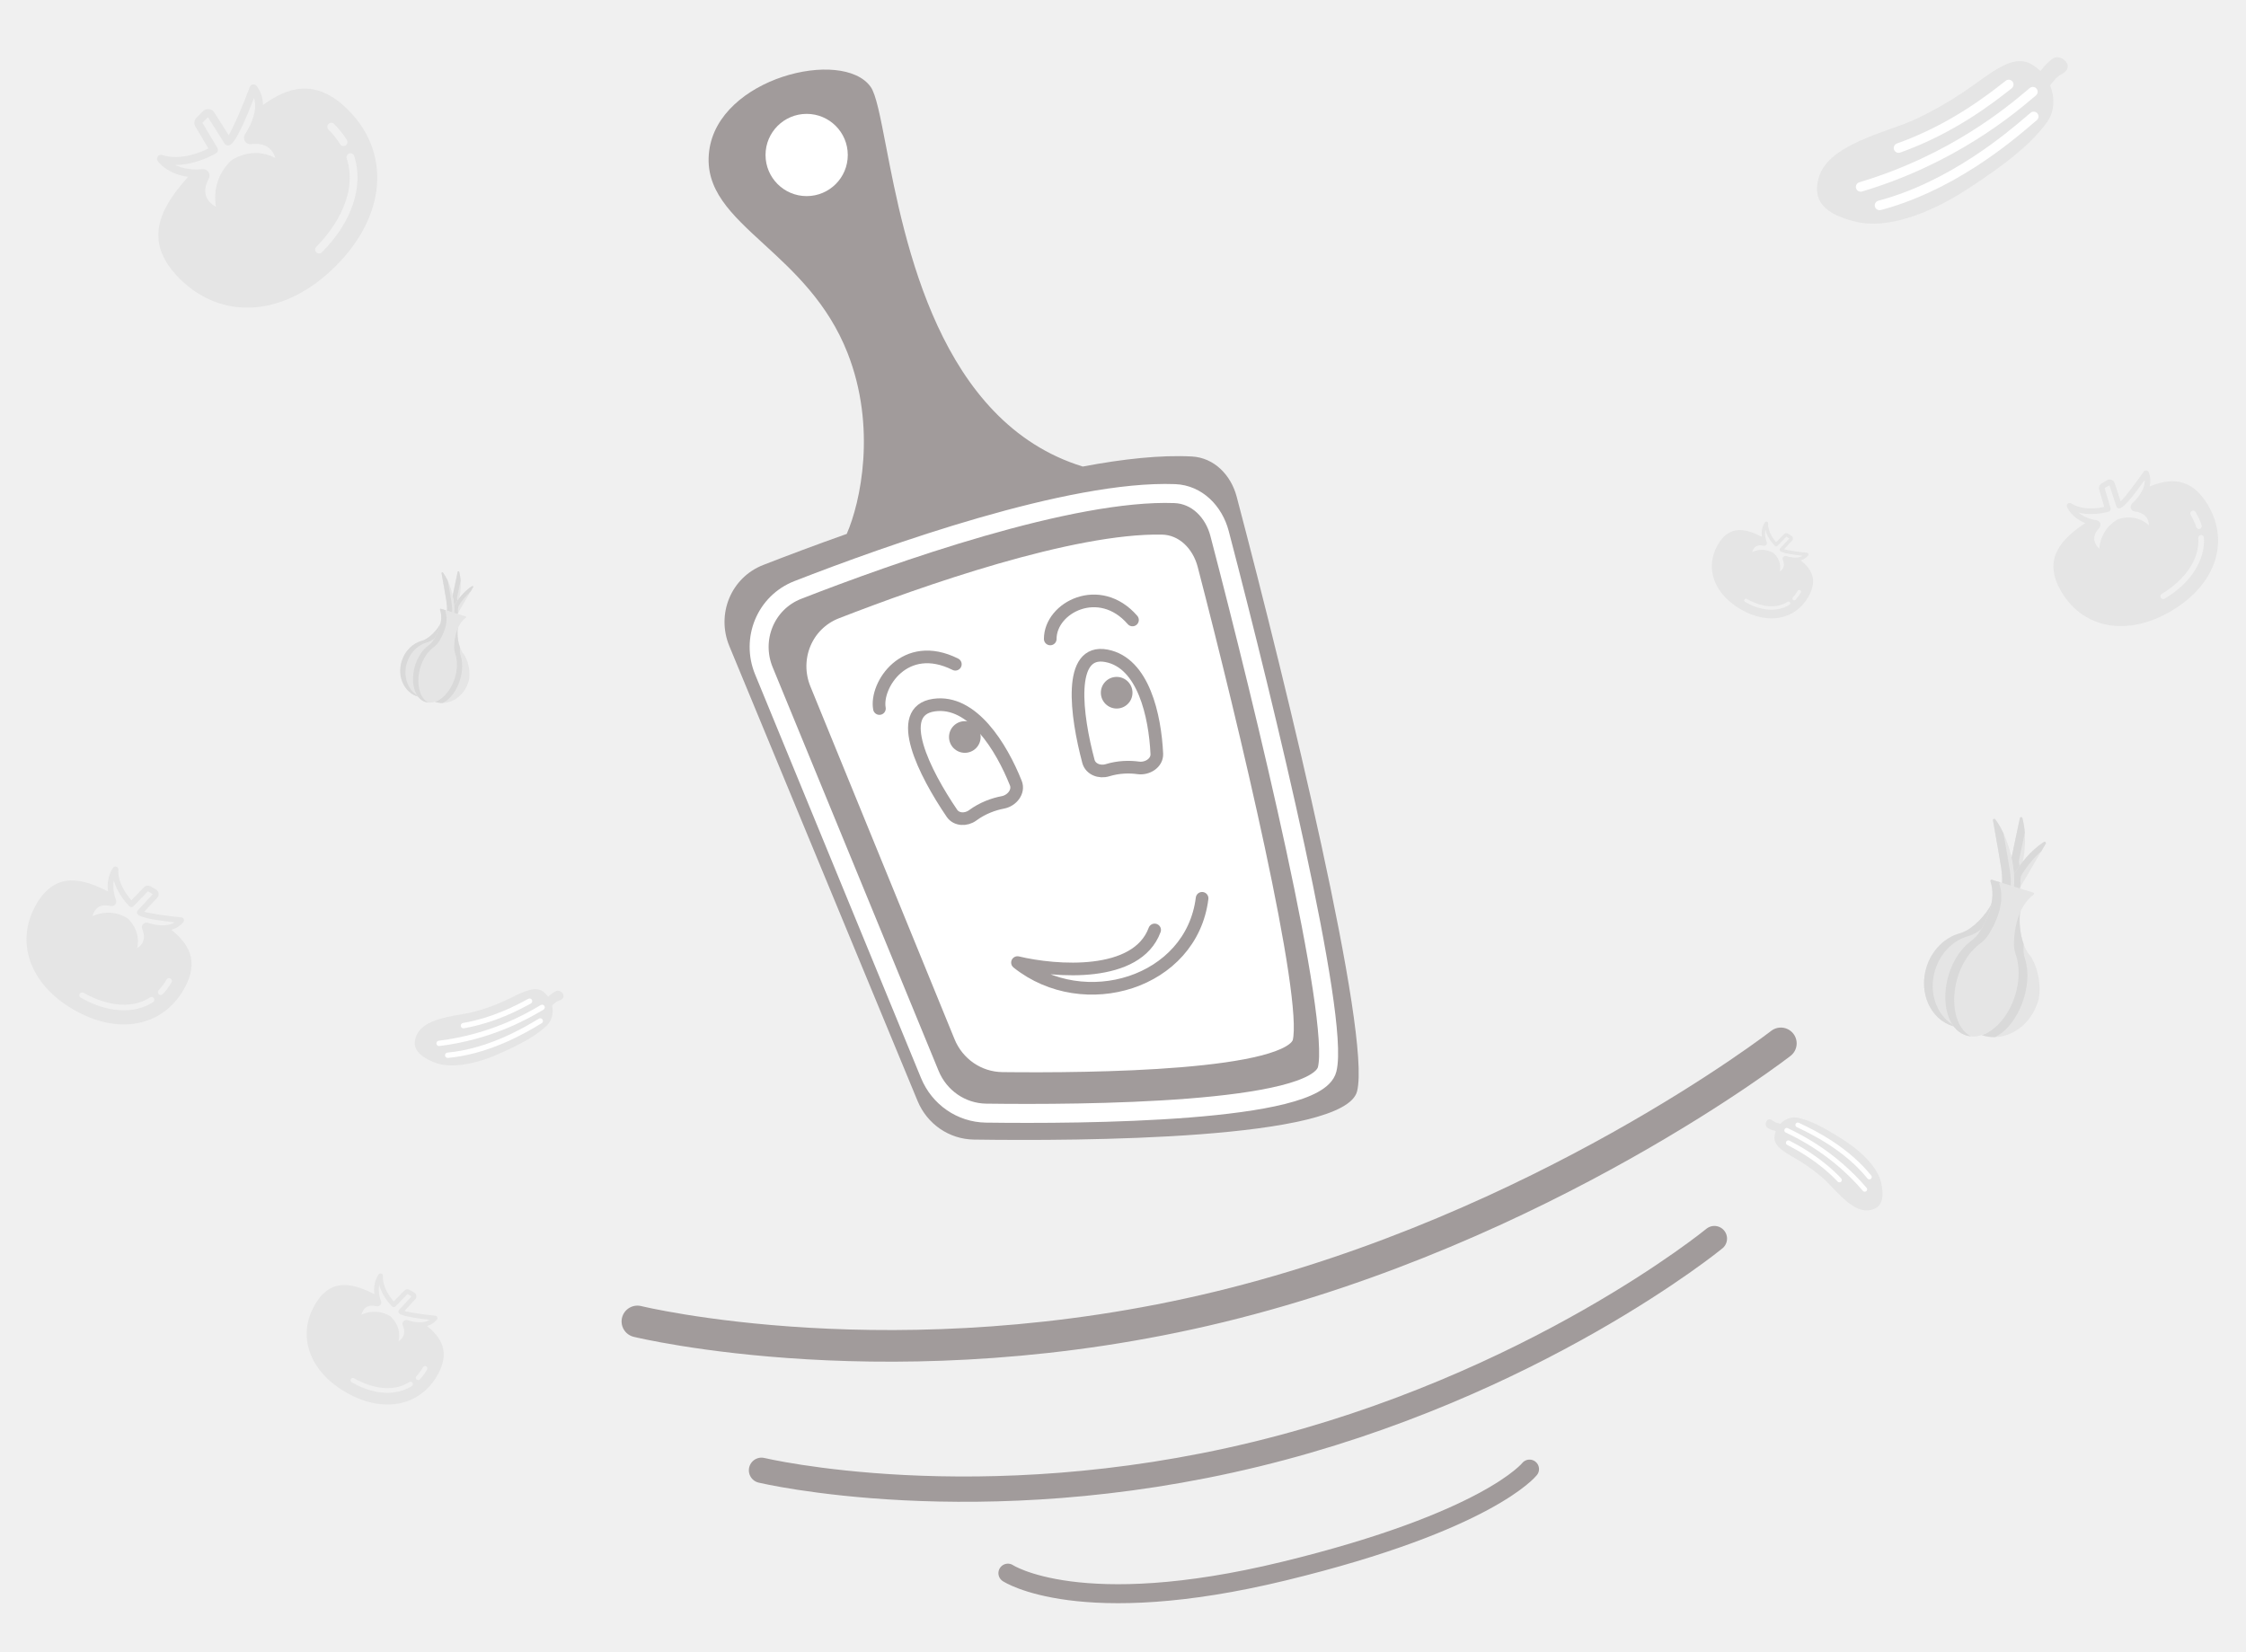
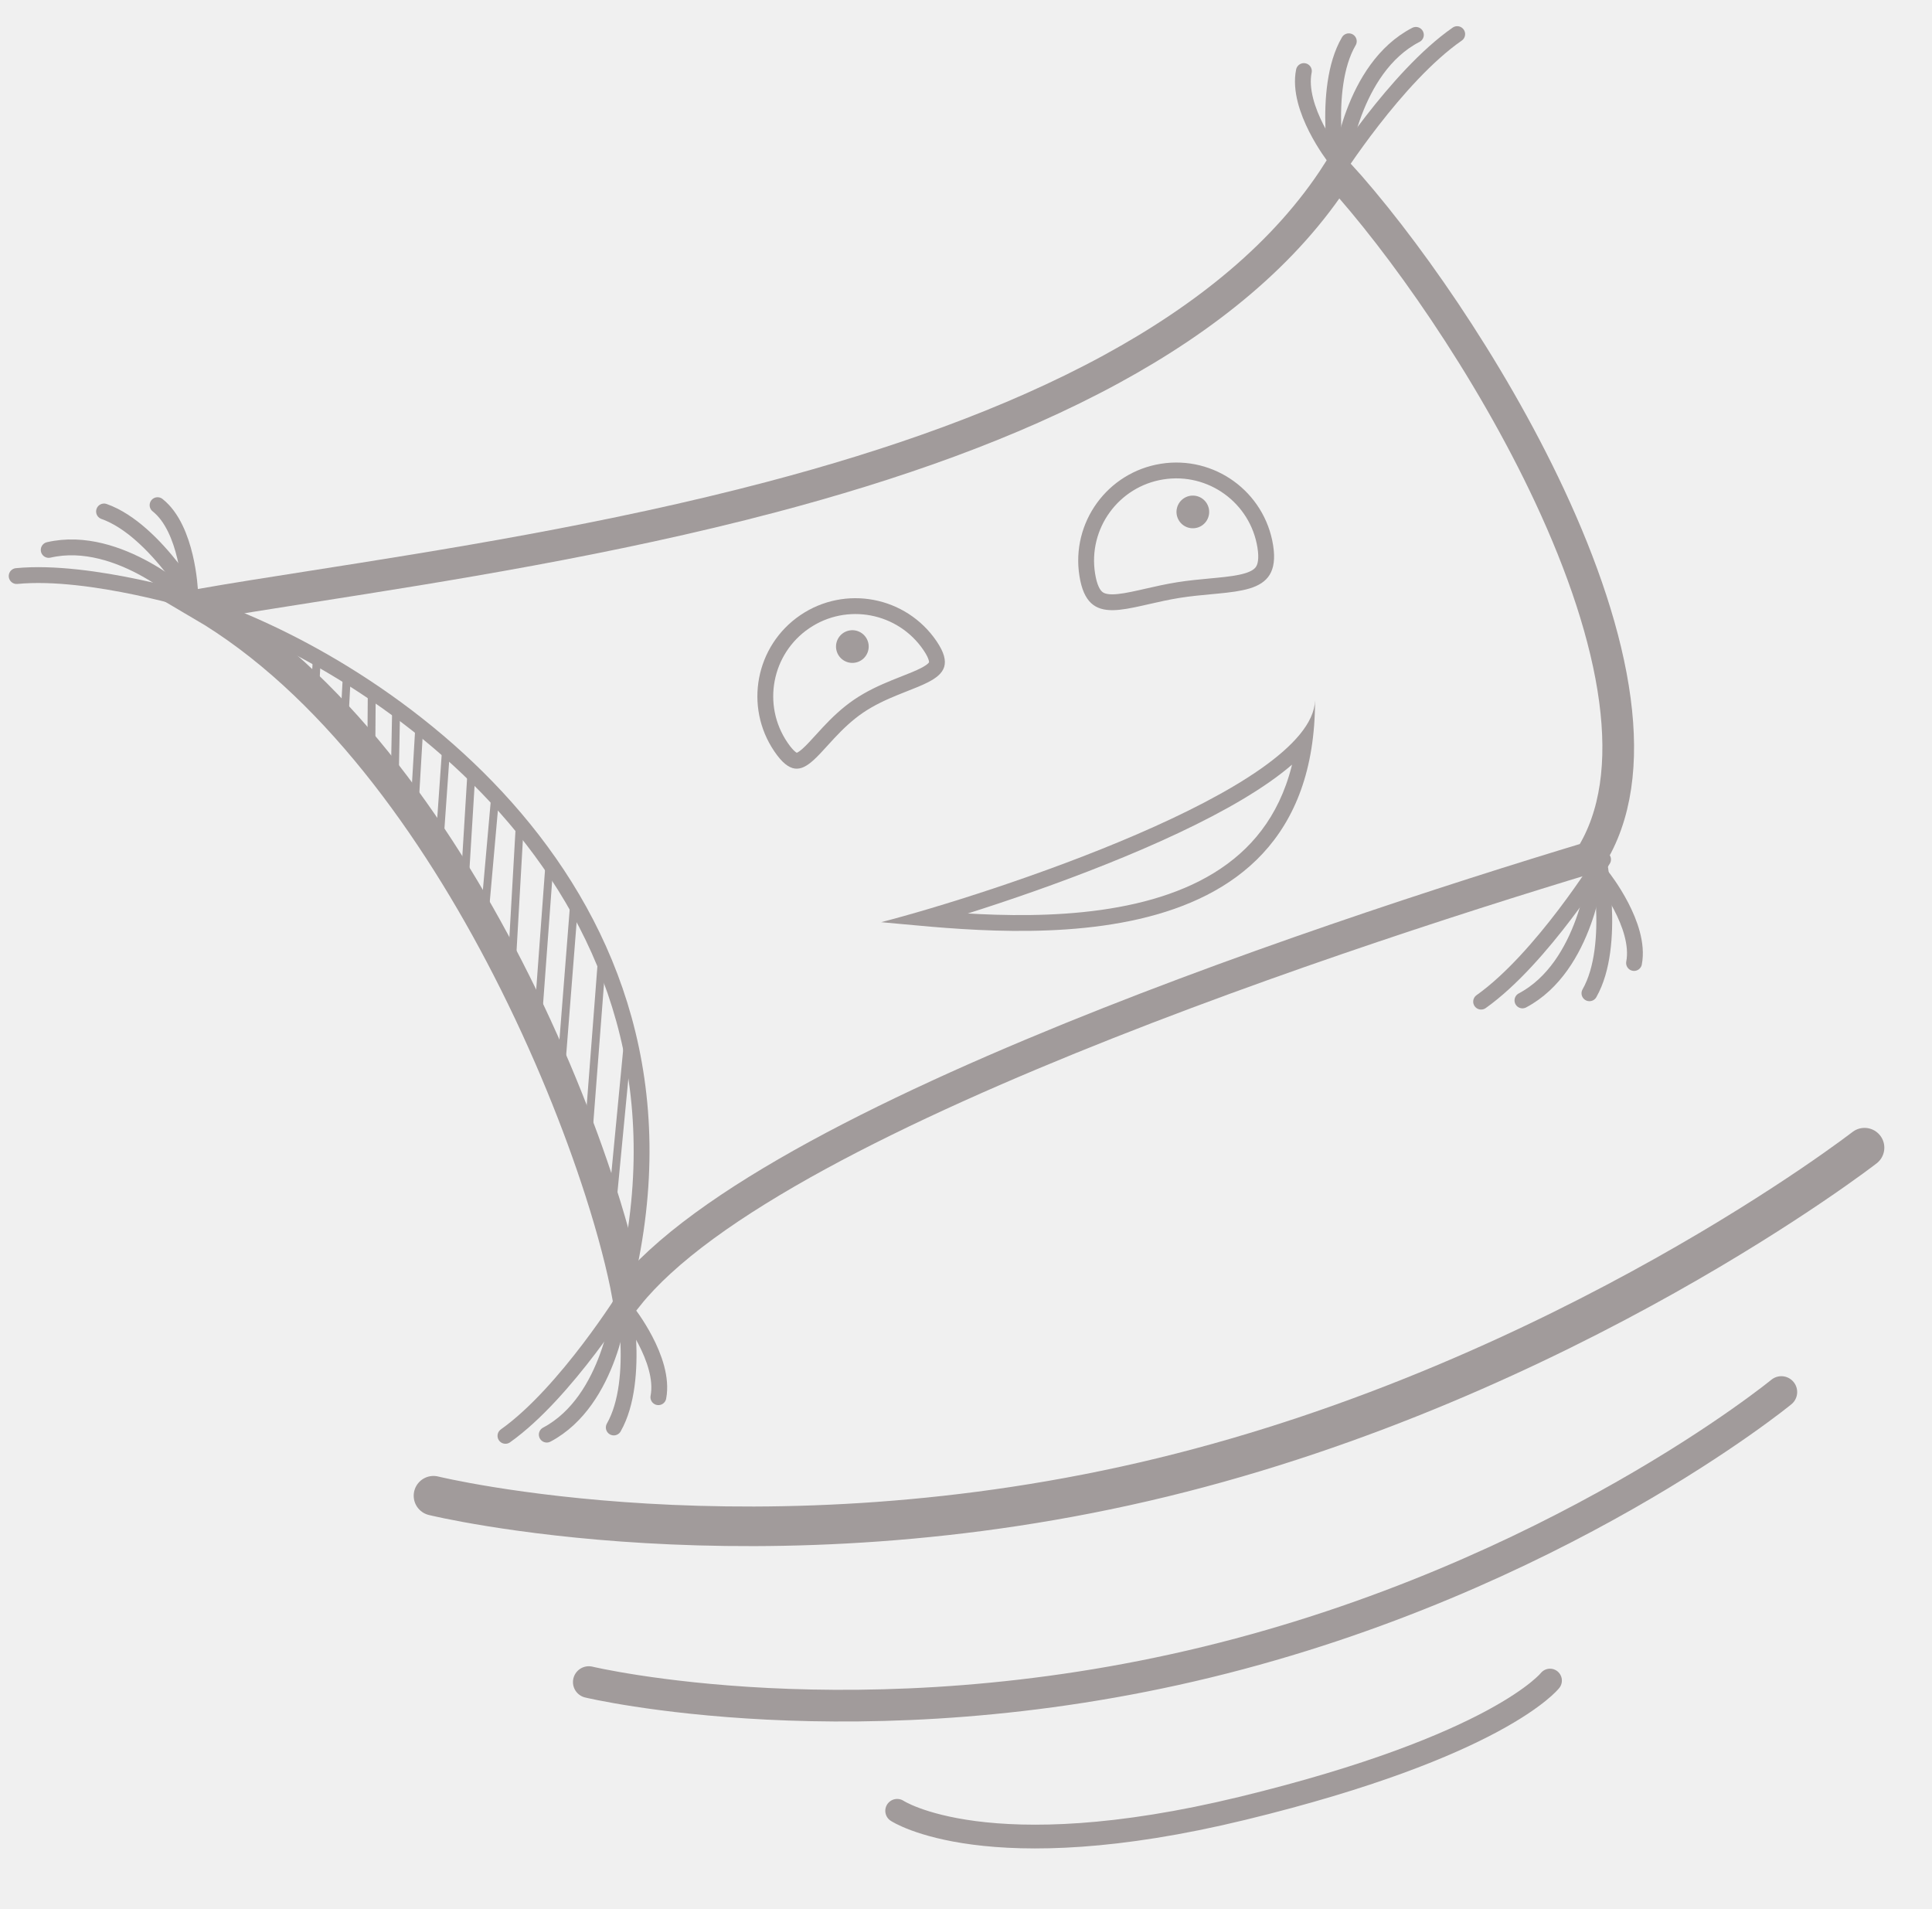
- <svg xmlns="http://www.w3.org/2000/svg" width="355" height="261" viewBox="0 0 355 261" fill="none">
-   <path d="M100.747 208.885C100.747 208.885 141.828 218.962 192.806 206.565C243.783 194.168 281.479 164.932 281.479 164.932" stroke="#A19B9B" stroke-width="5" stroke-linecap="round" stroke-linejoin="round" />
-   <path d="M120.363 232.416C120.363 232.416 154.504 240.579 198.477 229.885C242.45 219.192 270.973 195.789 270.973 195.789" stroke="#A19B9B" stroke-width="4" stroke-linecap="round" stroke-linejoin="round" />
-   <path d="M159.308 248.673C159.308 248.673 170.668 256.202 202.967 248.347C235.266 240.493 241.756 232.225 241.756 232.225" stroke="#A19B9B" stroke-width="3" stroke-linecap="round" stroke-linejoin="round" />
-   <path fill-rule="evenodd" clip-rule="evenodd" d="M133.833 84.397C136.008 79.437 138.592 67.568 133.962 55.795C130.84 47.855 125.406 42.872 120.725 38.579C115.569 33.85 111.325 29.959 112.09 23.874C113.548 12.267 133.183 7.555 137.607 13.718C138.457 14.902 139.122 18.346 140.029 23.041C142.974 38.299 148.47 66.765 171.14 73.748C177.525 72.542 183.47 71.897 188.38 72.159C191.915 72.347 194.565 75.091 195.468 78.515C203.562 109.202 216.758 163.47 214.5 172.5C212.568 180.228 170.33 180.374 153.93 180.137C150.002 180.081 146.535 177.668 145.033 174.038L115.28 102.134C113.185 97.072 115.538 91.294 120.642 89.305C124.278 87.887 128.799 86.179 133.833 84.397Z" fill="#A19B9B" />
-   <path d="M149.487 164.842L126.705 109.082C124.647 104.044 126.985 98.309 132.057 96.336C145.119 91.255 169.256 82.738 183.663 83.006C187.202 83.072 189.873 85.819 190.762 89.246C197.287 114.393 207.585 157.484 205.794 164.736C204.29 170.829 172.397 171.133 158.413 170.971C154.471 170.925 150.978 168.492 149.487 164.842Z" fill="white" stroke="#A19B9B" stroke-width="3" />
-   <path d="M146.966 169.843L120.741 106.047C118.665 100.998 121.022 95.237 126.109 93.255C140.676 87.577 169.243 77.415 185.675 78.026C189.213 78.158 191.867 80.909 192.763 84.334C200.065 112.244 211.79 160.888 209.77 169.024C208.055 175.93 171.071 176.158 155.866 175.957C151.93 175.905 148.462 173.483 146.966 169.843Z" stroke="white" stroke-width="3" />
-   <circle cx="152.5" cy="116.5" r="2.5" fill="#A19B9B" />
-   <circle cx="176.5" cy="109.5" r="2.5" fill="#A19B9B" />
-   <path d="M139 112C138.334 108.333 143 101 151 105" stroke="#A19B9B" stroke-width="2" stroke-linecap="round" stroke-linejoin="round" />
-   <path d="M166 101C166 96 173.8 92 179 98" stroke="#A19B9B" stroke-width="2" stroke-linecap="round" stroke-linejoin="round" />
-   <circle cx="127.5" cy="24.5" r="6.5" fill="white" />
-   <path d="M147.621 111.458C141.158 112.388 146.156 122.237 150.456 128.553C151.179 129.614 152.705 129.648 153.739 128.887C155.32 127.724 157.041 127.113 158.533 126.83C159.949 126.56 161.095 125.128 160.56 123.789C158.294 118.112 153.715 110.581 147.621 111.458Z" stroke="#A19B9B" stroke-width="2" />
-   <path d="M174.893 103.668C168.685 102.48 170.108 113.128 172.036 120.352C172.368 121.599 173.811 122.133 175.045 121.753C176.801 121.213 178.509 121.187 179.929 121.381C181.358 121.577 182.913 120.596 182.845 119.156C182.561 113.173 180.747 104.788 174.893 103.668Z" stroke="#A19B9B" stroke-width="2" />
-   <path d="M190.001 142C188.341 155.375 171.336 160.542 160.822 152.159C166.881 153.606 179.7 154.6 182.5 147" stroke="#A19B9B" stroke-width="2" stroke-linecap="round" stroke-linejoin="round" />
-   <path d="M27.09 146.977C27.793 146.779 28.462 146.401 28.99 145.731C29.09 145.604 29.112 145.431 29.046 145.282C28.98 145.132 28.837 145.029 28.674 145.014C26.396 144.791 23.784 144.417 22.8 144.122L24.861 141.889C25.033 141.704 25.108 141.454 25.067 141.203C25.027 140.952 24.876 140.734 24.654 140.606L23.79 140.107C23.455 139.914 23.035 139.969 22.769 140.242L22.769 140.242L20.762 142.302C20.096 141.547 18.584 139.588 18.699 137.45C18.709 137.257 18.594 137.082 18.413 137.008C18.233 136.937 18.028 136.988 17.906 137.136C17.849 137.205 16.757 138.573 17.076 140.914C13.129 138.915 8.813 137.619 5.74 142.941C2.307 148.888 4.684 155.588 11.656 159.613C18.628 163.638 25.618 162.347 29.052 156.4C31.66 151.884 29.705 149.082 27.09 146.977ZM20.452 143.263C20.537 143.346 20.653 143.391 20.771 143.39C20.889 143.389 21.002 143.341 21.084 143.257L23.386 140.894L24.153 141.337L21.763 143.925C21.66 144.036 21.622 144.192 21.663 144.339C21.74 144.617 21.896 145.182 27.604 145.795C27.156 146.08 26.644 146.213 26.122 146.26L25.981 146.268C25.337 146.306 24.693 146.21 24.173 146.092C24.172 146.091 24.171 146.091 24.171 146.091C24.011 146.054 23.869 146.016 23.737 145.979C23.619 145.945 23.502 145.91 23.397 145.876C23.119 145.784 22.823 145.858 22.624 146.068C22.428 146.275 22.373 146.569 22.481 146.835C22.815 147.663 22.838 148.378 22.549 148.958C22.343 149.372 22.004 149.671 21.681 149.877C22.345 146.918 20.123 145.138 20.098 145.118C20.082 145.105 20.064 145.094 20.046 145.083C17.779 143.774 15.727 144.317 14.611 144.824C14.786 144.19 15.076 143.729 15.476 143.449C16.104 143.01 16.907 143.079 17.47 143.216C17.738 143.28 18.017 143.195 18.198 142.992C18.378 142.79 18.43 142.505 18.333 142.248C18.286 142.124 18.247 142.004 18.209 141.885C18.184 141.806 18.16 141.726 18.135 141.638C17.852 140.625 17.869 139.788 17.995 139.152C18.593 141.455 20.36 143.174 20.452 143.263ZM24.206 158.415C21.178 160.358 16.899 160.091 12.759 157.701C12.545 157.577 12.47 157.306 12.592 157.095C12.714 156.883 12.986 156.813 13.201 156.936C14.64 157.767 19.651 160.276 23.713 157.668C23.919 157.536 24.196 157.596 24.333 157.802C24.469 158.008 24.412 158.282 24.206 158.415ZM25.729 157.149C25.585 157.301 25.357 157.327 25.181 157.226C25.151 157.209 25.123 157.188 25.097 157.164C24.916 156.995 24.906 156.715 25.074 156.537C25.538 156.048 25.961 155.473 26.332 154.831C26.454 154.62 26.727 154.549 26.941 154.673C27.155 154.797 27.231 155.068 27.109 155.28C26.704 155.981 26.239 156.61 25.729 157.149Z" fill="#E5E5E5" />
-   <path d="M339.77 76.894C339.941 76.183 339.937 75.415 339.609 74.627C339.547 74.478 339.407 74.375 339.244 74.36C339.081 74.344 338.922 74.418 338.829 74.553C337.524 76.434 335.923 78.532 335.186 79.247L334.242 76.359C334.164 76.118 333.982 75.931 333.743 75.844C333.504 75.757 333.241 75.782 333.021 75.914L332.164 76.425C331.832 76.623 331.676 77.017 331.784 77.382L331.784 77.382L332.604 80.139C331.62 80.353 329.172 80.717 327.361 79.574C327.198 79.471 326.989 79.486 326.836 79.608C326.686 79.731 326.631 79.935 326.7 80.113C326.733 80.196 327.395 81.817 329.595 82.68C325.924 85.151 322.688 88.287 325.837 93.566C329.354 99.463 336.363 100.654 343.276 96.53C350.19 92.406 352.472 85.674 348.954 79.776C346.283 75.297 342.884 75.637 339.77 76.894ZM333.291 80.878C333.405 80.844 333.501 80.765 333.558 80.662C333.614 80.558 333.628 80.436 333.594 80.324L332.654 77.161L333.414 76.708L334.508 80.056C334.555 80.2 334.673 80.309 334.821 80.345C335.101 80.413 335.671 80.553 338.989 75.868C339.019 76.399 338.886 76.911 338.673 77.389L338.611 77.516C338.329 78.097 337.932 78.613 337.575 79.009C337.574 79.009 337.574 79.01 337.573 79.01C337.464 79.132 337.361 79.237 337.264 79.334C337.177 79.421 337.09 79.506 337.008 79.581C336.793 79.779 336.713 80.074 336.799 80.349C336.885 80.621 337.114 80.813 337.399 80.849C338.285 80.96 338.92 81.288 339.286 81.825C339.547 82.206 339.642 82.648 339.665 83.03C337.405 81.008 334.768 82.08 334.738 82.091C334.719 82.099 334.7 82.109 334.682 82.12C332.434 83.461 331.908 85.517 331.806 86.738C331.338 86.276 331.076 85.799 331.027 85.313C330.95 84.551 331.402 83.884 331.796 83.458C331.983 83.255 332.044 82.971 331.956 82.714C331.867 82.458 331.643 82.274 331.371 82.233C331.24 82.214 331.117 82.189 330.994 82.164C330.913 82.147 330.831 82.13 330.742 82.108C329.72 81.862 328.998 81.438 328.504 81.018C330.806 81.619 333.169 80.915 333.291 80.878ZM348.35 84.989C348.57 88.579 346.251 92.185 342.146 94.634C341.933 94.761 341.659 94.695 341.534 94.485C341.409 94.275 341.481 94.003 341.693 93.876C343.12 93.025 347.754 89.873 347.458 85.055C347.443 84.811 347.631 84.598 347.877 84.579C348.123 84.561 348.335 84.744 348.35 84.989ZM347.987 83.042C348.05 83.242 347.962 83.454 347.787 83.558C347.758 83.575 347.726 83.59 347.693 83.601C347.457 83.676 347.207 83.549 347.134 83.316C346.933 82.672 346.638 82.022 346.258 81.385C346.133 81.176 346.204 80.903 346.417 80.777C346.63 80.65 346.904 80.716 347.029 80.926C347.443 81.621 347.766 82.333 347.987 83.042Z" fill="#E5E5E5" />
-   <path d="M284.618 88.574C285.05 88.453 285.46 88.221 285.784 87.81C285.846 87.732 285.859 87.626 285.818 87.534C285.778 87.442 285.691 87.379 285.591 87.37C284.193 87.234 282.591 87.004 281.987 86.823L283.252 85.453C283.357 85.339 283.403 85.186 283.378 85.032C283.353 84.878 283.261 84.745 283.124 84.666L282.594 84.36C282.389 84.241 282.131 84.275 281.968 84.443L281.968 84.443L280.737 85.707C280.328 85.243 279.401 84.042 279.471 82.73C279.477 82.612 279.407 82.504 279.296 82.459C279.185 82.415 279.059 82.447 278.985 82.537C278.95 82.579 278.28 83.419 278.476 84.855C276.054 83.628 273.406 82.834 271.521 86.099C269.415 89.747 270.874 93.857 275.151 96.326C279.427 98.795 283.716 98.003 285.822 94.355C287.422 91.585 286.223 89.866 284.618 88.574ZM280.547 86.296C280.599 86.347 280.67 86.374 280.742 86.374C280.815 86.373 280.884 86.344 280.934 86.293L282.347 84.843L282.817 85.114L281.351 86.702C281.288 86.77 281.265 86.866 281.29 86.956C281.337 87.126 281.432 87.473 284.934 87.849C284.659 88.024 284.345 88.106 284.025 88.135L283.938 88.139C283.543 88.162 283.148 88.104 282.829 88.031C282.829 88.031 282.828 88.031 282.828 88.031C282.73 88.008 282.643 87.985 282.562 87.962C282.489 87.941 282.418 87.92 282.353 87.899C282.183 87.843 282.001 87.888 281.879 88.016C281.759 88.144 281.725 88.324 281.791 88.487C281.996 88.995 282.011 89.433 281.833 89.79C281.706 90.044 281.498 90.227 281.301 90.353C281.708 88.538 280.345 87.446 280.33 87.434C280.32 87.426 280.309 87.419 280.297 87.412C278.907 86.609 277.648 86.943 276.964 87.253C277.071 86.864 277.248 86.582 277.494 86.41C277.879 86.141 278.372 86.183 278.717 86.267C278.882 86.306 279.053 86.254 279.164 86.13C279.275 86.006 279.306 85.831 279.246 85.673C279.218 85.597 279.194 85.523 279.171 85.45C279.155 85.402 279.14 85.353 279.125 85.299C278.952 84.678 278.962 84.164 279.04 83.774C279.406 85.187 280.49 86.242 280.547 86.296ZM282.85 95.591C280.992 96.783 278.367 96.62 275.828 95.153C275.696 95.077 275.65 94.911 275.725 94.781C275.8 94.651 275.967 94.608 276.098 94.684C276.981 95.194 280.055 96.733 282.547 95.133C282.673 95.052 282.843 95.089 282.927 95.215C283.011 95.341 282.976 95.51 282.85 95.591ZM283.784 94.814C283.696 94.907 283.556 94.924 283.448 94.861C283.429 94.851 283.412 94.838 283.396 94.824C283.285 94.72 283.279 94.548 283.382 94.439C283.667 94.139 283.926 93.786 284.154 93.392C284.228 93.263 284.396 93.22 284.527 93.296C284.659 93.372 284.705 93.538 284.63 93.668C284.382 94.098 284.097 94.484 283.784 94.814Z" fill="#E5E5E5" />
-   <path d="M67.488 209.602C68.072 209.438 68.627 209.125 69.066 208.568C69.149 208.463 69.166 208.32 69.112 208.196C69.057 208.071 68.939 207.986 68.803 207.973C66.912 207.788 64.744 207.478 63.927 207.232L65.638 205.379C65.781 205.225 65.843 205.018 65.809 204.809C65.775 204.601 65.65 204.421 65.466 204.314L64.749 203.9C64.471 203.739 64.122 203.786 63.901 204.012L63.901 204.012L62.235 205.722C61.682 205.095 60.428 203.469 60.523 201.694C60.531 201.534 60.436 201.389 60.285 201.327C60.136 201.268 59.966 201.311 59.864 201.433C59.817 201.49 58.911 202.626 59.175 204.57C55.899 202.91 52.316 201.834 49.765 206.253C46.915 211.189 48.889 216.751 54.676 220.092C60.463 223.433 66.266 222.362 69.117 217.425C71.282 213.676 69.659 211.35 67.488 209.602ZM61.978 206.52C62.049 206.589 62.145 206.626 62.243 206.625C62.341 206.624 62.434 206.585 62.502 206.515L64.414 204.553L65.05 204.921L63.066 207.069C62.981 207.161 62.95 207.291 62.983 207.413C63.047 207.643 63.177 208.112 67.915 208.621C67.543 208.858 67.118 208.968 66.685 209.008L66.567 209.014C66.033 209.045 65.498 208.966 65.067 208.868C65.066 208.867 65.066 208.867 65.065 208.867C64.933 208.837 64.814 208.805 64.705 208.774C64.607 208.746 64.51 208.717 64.423 208.688C64.192 208.613 63.946 208.674 63.781 208.848C63.618 209.02 63.573 209.264 63.662 209.485C63.94 210.172 63.959 210.765 63.718 211.247C63.547 211.591 63.266 211.839 62.998 212.01C63.549 209.554 61.705 208.076 61.684 208.06C61.671 208.049 61.656 208.039 61.641 208.03C59.759 206.944 58.056 207.395 57.129 207.815C57.275 207.289 57.515 206.906 57.847 206.674C58.368 206.309 59.035 206.367 59.503 206.48C59.725 206.534 59.957 206.463 60.107 206.295C60.257 206.127 60.299 205.89 60.218 205.677C60.179 205.574 60.147 205.474 60.116 205.375C60.095 205.31 60.075 205.243 60.055 205.17C59.819 204.33 59.834 203.635 59.939 203.107C60.435 205.019 61.901 206.446 61.978 206.52ZM65.094 219.097C62.581 220.711 59.029 220.489 55.592 218.505C55.414 218.402 55.351 218.177 55.453 218.002C55.554 217.826 55.781 217.768 55.959 217.87C57.153 218.56 61.313 220.642 64.685 218.477C64.856 218.368 65.086 218.418 65.199 218.589C65.312 218.76 65.265 218.988 65.094 219.097ZM66.358 218.047C66.239 218.173 66.05 218.195 65.903 218.11C65.879 218.096 65.856 218.079 65.834 218.059C65.684 217.919 65.675 217.686 65.815 217.539C66.2 217.132 66.551 216.656 66.859 216.123C66.96 215.947 67.187 215.889 67.365 215.991C67.543 216.094 67.605 216.32 67.504 216.495C67.168 217.077 66.782 217.599 66.358 218.047Z" fill="#E5E5E5" />
-   <path d="M309.833 150.824C311.323 148.702 311.931 149.116 313.077 147.289C313.724 146.257 314.622 144.561 314.941 142.693L314.907 142.627C314.038 144.487 311.832 146.927 309.867 147.509C307.471 148.126 305.356 150.119 304.496 152.897C303.231 156.982 305.16 161.207 308.814 162.253C306.713 159.521 307.584 154.026 309.833 150.824Z" fill="#E5E5E5" />
-   <path d="M305.868 153.322C306.729 150.544 308.843 148.551 311.239 147.933C311.978 147.715 312.751 147.233 313.475 146.618C314.05 145.593 314.684 144.199 314.942 142.693L314.907 142.627C314.038 144.487 311.832 146.927 309.867 147.508C307.471 148.126 305.356 150.119 304.496 152.897C303.231 156.982 305.16 161.207 308.814 162.253C308.745 162.163 308.679 162.07 308.616 161.974C306.011 160.325 304.799 156.774 305.868 153.322Z" fill="#D9D9D9" />
-   <path d="M320.726 150.872C319.433 149.281 318.993 146.022 319.327 143.996L319.223 144.051C318.442 145.765 318.295 147.679 318.245 148.89C318.215 149.637 318.202 150.339 318.471 151.037C318.484 151.041 318.624 151.608 318.627 151.622C318.657 151.754 318.684 151.886 318.706 152.011C319.537 156.685 316.677 162.502 313.237 163.623C316.843 164.842 320.841 162.453 322.111 158.353C322.867 155.913 321.91 152.227 320.726 150.872Z" fill="#E5E5E5" />
-   <path d="M320.306 152.506C320.284 152.382 320.257 152.249 320.227 152.118C320.224 152.104 320.084 151.537 320.07 151.533C319.801 150.835 319.815 150.133 319.845 149.385C319.847 149.338 319.849 149.29 319.851 149.24C319.25 147.581 319.084 145.465 319.327 143.996L319.223 144.051C318.442 145.766 318.295 147.679 318.245 148.89C318.215 149.637 318.202 150.34 318.471 151.037C318.484 151.041 318.624 151.609 318.627 151.622C318.657 151.754 318.684 151.887 318.706 152.011C319.537 156.685 316.677 162.502 313.237 163.623C313.915 163.852 314.608 163.954 315.293 163.94C318.524 162.48 321.099 156.971 320.306 152.506Z" fill="#D9D9D9" />
-   <path d="M317.922 135.674C318.11 136.566 318.245 137.503 318.318 138.387C318.713 137.733 319.174 137.048 319.703 136.374C320.106 134.328 320.301 131.781 319.661 129.315C319.606 129.104 319.304 129.112 319.259 129.325L317.922 135.674Z" fill="#E5E5E5" />
-   <path d="M319.146 135.85L320.035 131.63C319.979 130.862 319.861 130.085 319.661 129.315C319.606 129.105 319.304 129.112 319.259 129.325L317.922 135.674C318.11 136.566 318.245 137.503 318.318 138.387C318.589 137.939 318.891 137.476 319.224 137.012C319.198 136.856 319.169 136.699 319.14 136.544C319.095 136.314 319.098 136.078 319.146 135.85Z" fill="#D9D9D9" />
-   <path d="M323.049 133.096C320.917 134.492 319.348 136.511 318.271 138.297C318.323 138.931 318.311 139.567 318.237 140.195L319.207 140.496C319.477 139.949 319.308 140.262 323.34 133.373C323.45 133.186 323.231 132.977 323.049 133.096Z" fill="#E5E5E5" />
-   <path d="M319.639 138.115C320.42 136.898 321.424 135.613 322.672 134.515C322.881 134.158 323.103 133.779 323.34 133.374C323.45 133.186 323.231 132.977 323.049 133.096C320.917 134.493 319.348 136.511 318.271 138.297C318.323 138.931 318.311 139.567 318.237 140.195L319.208 140.496C319.248 140.415 319.278 140.352 319.314 140.283C319.349 139.906 319.361 139.528 319.351 139.149C319.342 138.783 319.441 138.423 319.639 138.115Z" fill="#D9D9D9" />
-   <path d="M315.382 129.528C315.253 129.353 314.975 129.472 315.012 129.686C316.368 137.495 316.521 137.871 316.439 139.639L318.306 140.217C318.616 137.584 317.699 132.685 315.382 129.528Z" fill="#E5E5E5" />
-   <path d="M315.382 129.528C315.253 129.353 314.975 129.472 315.012 129.686C316.368 137.495 316.521 137.871 316.439 139.639L317.811 140.063C317.887 138.427 317.761 137.982 316.666 131.73C316.299 130.944 315.872 130.197 315.382 129.528Z" fill="#D9D9D9" />
-   <path d="M318.677 151.101C318.416 150.425 318.283 149.682 318.314 148.911C318.393 146.984 318.891 143.329 321.425 141.415C321.546 141.324 321.515 141.135 321.371 141.091C321.214 141.042 314.728 139.033 314.838 139.067C314.693 139.023 314.562 139.161 314.61 139.305C315.618 142.316 313.964 145.612 312.939 147.246C312.555 147.858 312.04 148.41 311.402 148.848C306.433 152.785 306.122 162.232 310.795 163.68C313.422 164.493 316.505 162.238 318.074 158.534C319.863 154.311 318.677 151.101 318.677 151.101Z" fill="#E5E5E5" />
-   <path d="M312.807 149.283C313.444 148.845 313.96 148.293 314.344 147.681C315.368 146.047 317.023 142.751 316.014 139.739C315.966 139.596 316.098 139.458 316.242 139.502C316.242 139.502 316.242 139.502 316.242 139.502C315.443 139.255 314.868 139.077 314.838 139.068C314.693 139.023 314.562 139.161 314.61 139.305C315.618 142.316 313.964 145.612 312.939 147.246C312.556 147.858 312.04 148.41 311.403 148.848C306.433 152.785 306.122 162.232 310.795 163.68C311.031 163.753 311.271 163.801 311.513 163.825C307.572 161.701 308.095 153.015 312.807 149.283Z" fill="#D9D9D9" />
-   <path d="M66.692 103.271C67.585 102 67.949 102.248 68.635 101.154C69.023 100.535 69.561 99.519 69.752 98.4L69.732 98.361C69.211 99.475 67.89 100.937 66.713 101.285C65.277 101.655 64.011 102.849 63.495 104.513C62.737 106.96 63.893 109.491 66.082 110.118C64.823 108.481 65.345 105.189 66.692 103.271Z" fill="#E5E5E5" />
-   <path d="M64.317 104.768C64.833 103.104 66.099 101.91 67.534 101.54C67.977 101.409 68.441 101.12 68.874 100.752C69.219 100.138 69.598 99.303 69.753 98.4L69.732 98.361C69.211 99.475 67.89 100.937 66.713 101.285C65.277 101.655 64.011 102.849 63.495 104.513C62.737 106.96 63.893 109.491 66.082 110.118C66.04 110.064 66.001 110.008 65.963 109.951C64.403 108.963 63.677 106.836 64.317 104.768Z" fill="#D9D9D9" />
-   <path d="M73.218 103.3C72.443 102.347 72.179 100.395 72.379 99.181L72.317 99.214C71.849 100.241 71.761 101.388 71.732 102.113C71.713 102.56 71.706 102.981 71.867 103.399C71.875 103.402 71.959 103.741 71.961 103.749C71.978 103.828 71.994 103.908 72.008 103.982C72.505 106.782 70.792 110.267 68.731 110.938C70.891 111.668 73.287 110.238 74.047 107.781C74.5 106.32 73.927 104.112 73.218 103.3Z" fill="#E5E5E5" />
-   <path d="M72.966 104.279C72.953 104.205 72.937 104.125 72.919 104.046C72.917 104.038 72.833 103.698 72.825 103.696C72.664 103.278 72.672 102.857 72.69 102.41C72.691 102.381 72.692 102.352 72.694 102.323C72.333 101.329 72.234 100.061 72.379 99.181L72.317 99.214C71.849 100.241 71.761 101.388 71.732 102.113C71.713 102.56 71.706 102.981 71.867 103.399C71.875 103.402 71.959 103.741 71.961 103.75C71.978 103.829 71.994 103.908 72.008 103.983C72.505 106.782 70.792 110.267 68.731 110.938C69.138 111.076 69.553 111.136 69.963 111.128C71.899 110.254 73.441 106.954 72.966 104.279Z" fill="#D9D9D9" />
-   <path d="M71.538 94.196C71.65 94.73 71.731 95.292 71.775 95.821C72.011 95.43 72.288 95.019 72.605 94.615C72.846 93.39 72.963 91.864 72.58 90.387C72.547 90.261 72.366 90.265 72.339 90.393L71.538 94.196Z" fill="#E5E5E5" />
-   <path d="M72.271 94.301L72.804 91.774C72.77 91.314 72.699 90.848 72.58 90.387C72.547 90.261 72.366 90.265 72.339 90.393L71.538 94.196C71.65 94.73 71.731 95.292 71.775 95.821C71.937 95.553 72.118 95.276 72.318 94.998C72.302 94.904 72.285 94.81 72.267 94.717C72.241 94.58 72.243 94.438 72.271 94.301Z" fill="#D9D9D9" />
-   <path d="M74.609 92.652C73.332 93.488 72.392 94.698 71.747 95.767C71.778 96.147 71.771 96.528 71.727 96.904L72.308 97.085C72.47 96.757 72.368 96.944 74.783 92.818C74.849 92.705 74.718 92.58 74.609 92.652Z" fill="#E5E5E5" />
-   <path d="M72.566 95.658C73.034 94.929 73.636 94.16 74.383 93.502C74.508 93.288 74.641 93.061 74.783 92.818C74.849 92.705 74.718 92.58 74.609 92.652C73.332 93.488 72.392 94.698 71.747 95.767C71.778 96.147 71.771 96.528 71.727 96.904L72.308 97.085C72.332 97.036 72.35 96.999 72.372 96.957C72.392 96.731 72.4 96.505 72.394 96.278C72.388 96.059 72.448 95.843 72.566 95.658Z" fill="#D9D9D9" />
-   <path d="M70.016 90.514C69.939 90.409 69.772 90.481 69.795 90.609C70.607 95.287 70.699 95.512 70.65 96.571L71.768 96.917C71.954 95.34 71.405 92.406 70.016 90.514Z" fill="#E5E5E5" />
-   <path d="M70.016 90.514C69.939 90.409 69.772 90.481 69.795 90.609C70.607 95.287 70.699 95.512 70.65 96.571L71.472 96.826C71.517 95.846 71.442 95.579 70.786 91.834C70.566 91.362 70.31 90.915 70.016 90.514Z" fill="#D9D9D9" />
-   <path d="M71.99 103.437C71.834 103.033 71.754 102.587 71.773 102.126C71.82 100.971 72.118 98.782 73.636 97.635C73.709 97.581 73.691 97.468 73.604 97.441C73.51 97.412 69.625 96.209 69.691 96.229C69.604 96.202 69.525 96.285 69.554 96.371C70.158 98.175 69.167 100.149 68.553 101.128C68.323 101.495 68.014 101.825 67.633 102.088C64.656 104.446 64.469 110.105 67.269 110.972C68.842 111.46 70.689 110.109 71.629 107.89C72.701 105.36 71.99 103.437 71.99 103.437Z" fill="#E5E5E5" />
-   <path d="M68.474 102.348C68.856 102.086 69.165 101.755 69.394 101.389C70.008 100.41 70.999 98.435 70.395 96.631C70.366 96.545 70.445 96.463 70.532 96.489C70.532 96.489 70.532 96.489 70.532 96.489C70.053 96.341 69.708 96.234 69.691 96.229C69.604 96.202 69.525 96.285 69.554 96.371C70.158 98.175 69.167 100.149 68.553 101.128C68.323 101.495 68.014 101.826 67.633 102.088C64.656 104.446 64.469 110.105 67.269 110.972C67.41 111.016 67.554 111.045 67.699 111.06C65.338 109.787 65.651 104.584 68.474 102.348Z" fill="#D9D9D9" />
-   <path d="M301.088 19.55C303.176 18.772 307.753 16.472 311.787 13.549C315.821 10.627 318.613 8.646 321.169 10.197C321.67 10.501 322.115 10.852 322.503 11.236C323.168 10.365 323.969 9.517 324.613 9.178C325.86 8.521 328.08 10.536 325.927 11.671C325.088 12.113 324.68 12.69 324.032 13.511C324.855 15.5 324.684 17.73 323.569 19.284C321.247 22.523 317.405 25.719 310.878 29.955C304.968 33.792 298.323 36.214 293.472 35.081C288.392 33.895 286.336 31.741 287.515 27.935C288.915 23.414 296.008 21.443 301.088 19.55Z" fill="#E5E5E5" />
-   <path d="M296.89 31.727C308.141 28.756 317.257 20.978 320.253 18.422C320.53 18.185 320.769 17.981 320.959 17.824C321.283 17.555 321.763 17.6 322.032 17.924C322.3 18.248 322.255 18.728 321.932 18.997C321.75 19.147 321.514 19.348 321.242 19.581C319.603 20.979 316.552 23.582 312.419 26.259C307.328 29.556 302.234 31.892 297.279 33.2C297.136 33.238 296.991 33.233 296.86 33.192C296.617 33.117 296.417 32.922 296.348 32.658C296.24 32.251 296.483 31.834 296.89 31.727Z" fill="white" />
-   <path d="M293.88 28.811C308.214 24.536 317.348 16.84 320.35 14.312C320.532 14.158 320.69 14.025 320.824 13.914C321.148 13.645 321.629 13.69 321.897 14.014C322.166 14.338 322.121 14.818 321.797 15.087C321.665 15.196 321.51 15.327 321.331 15.477C318.27 18.056 308.953 25.905 294.316 30.271C294.165 30.316 294.012 30.312 293.873 30.269C293.639 30.196 293.443 30.012 293.368 29.759C293.247 29.355 293.477 28.931 293.88 28.811Z" fill="white" />
-   <path d="M317.713 14.158C315.084 16.222 308.929 21.056 300.344 24.116C300.183 24.173 300.015 24.173 299.863 24.126C299.642 24.058 299.454 23.889 299.37 23.654C299.229 23.258 299.436 22.822 299.832 22.68C308.183 19.704 314.202 14.978 316.771 12.959L317.024 12.761C317.355 12.502 317.834 12.56 318.093 12.891C318.353 13.222 318.295 13.701 317.964 13.96L317.713 14.158Z" fill="white" />
-   <path d="M288.788 186.845C288.013 186.053 286.043 184.438 283.9 183.195C281.757 181.952 280.293 181.083 280.482 179.609C280.519 179.319 280.588 179.047 280.685 178.792C280.154 178.666 279.607 178.473 279.323 178.249C278.773 177.815 279.24 176.399 280.19 177.149C280.561 177.441 280.906 177.51 281.409 177.638C282.147 176.863 283.195 176.49 284.127 176.682C286.068 177.084 288.296 178.184 291.54 180.295C294.477 182.205 296.92 184.736 297.384 187.169C297.871 189.717 297.308 191.087 295.34 191.32C293.003 191.597 290.675 188.771 288.788 186.845Z" fill="#E5E5E5" />
-   <path d="M295.17 186.294C291.547 181.78 286.171 179.209 284.404 178.364C284.241 178.286 284.1 178.218 283.99 178.164C283.802 178.071 283.726 177.843 283.819 177.656C283.912 177.468 284.139 177.392 284.327 177.485C284.432 177.537 284.571 177.603 284.731 177.68C285.698 178.142 287.497 179.003 289.548 180.341C292.075 181.988 294.165 183.832 295.761 185.819C295.807 185.877 295.833 185.943 295.842 186.011C295.856 186.137 295.808 186.267 295.702 186.352C295.539 186.483 295.301 186.457 295.17 186.294Z" fill="white" />
-   <path d="M294.452 188.25C289.614 182.6 284.272 180.003 282.517 179.15C282.411 179.098 282.318 179.053 282.24 179.015C282.053 178.922 281.976 178.694 282.069 178.507C282.162 178.319 282.39 178.243 282.577 178.336C282.653 178.373 282.744 178.418 282.848 178.468C284.639 179.339 290.088 181.988 295.028 187.758C295.079 187.817 295.108 187.887 295.116 187.959C295.131 188.08 295.086 188.206 294.987 188.292C294.828 188.428 294.588 188.409 294.452 188.25Z" fill="white" />
-   <path d="M282.98 180.379C284.449 181.157 287.889 182.978 291.013 186.261C291.072 186.323 291.106 186.399 291.115 186.478C291.129 186.592 291.09 186.711 291 186.797C290.848 186.941 290.609 186.935 290.464 186.784C287.425 183.59 284.062 181.809 282.625 181.049L282.484 180.974C282.3 180.876 282.229 180.647 282.327 180.462C282.425 180.277 282.655 180.207 282.839 180.305L282.98 180.379Z" fill="white" />
-   <path d="M74.152 160.114C75.367 159.883 78.084 159.051 80.563 157.827C83.042 156.604 84.753 155.78 86.007 156.867C86.253 157.08 86.464 157.313 86.64 157.559C87.085 157.145 87.602 156.755 87.986 156.63C88.729 156.386 89.756 157.695 88.473 158.115C87.972 158.279 87.696 158.557 87.265 158.946C87.53 160.11 87.229 161.315 86.475 162.061C84.903 163.616 82.504 165.007 78.539 166.717C74.95 168.266 71.089 168.973 68.541 167.902C65.873 166.78 64.948 165.411 65.947 163.438C67.134 161.096 71.197 160.678 74.152 160.114Z" fill="#E5E5E5" />
-   <path d="M70.725 166.385C77.156 165.807 82.867 162.401 84.743 161.281C84.917 161.178 85.067 161.088 85.185 161.02C85.388 160.903 85.646 160.972 85.763 161.174C85.88 161.376 85.81 161.635 85.608 161.752C85.495 161.817 85.347 161.905 85.176 162.007C84.15 162.62 82.239 163.76 79.729 164.839C76.637 166.169 73.633 166.973 70.801 167.228C70.719 167.235 70.641 167.218 70.573 167.184C70.447 167.12 70.356 166.995 70.342 166.844C70.321 166.612 70.493 166.406 70.725 166.385Z" fill="white" />
-   <path d="M69.349 164.51C77.588 163.505 83.301 160.146 85.178 159.042C85.292 158.975 85.391 158.917 85.475 158.868C85.677 158.751 85.935 158.821 86.052 159.023C86.169 159.225 86.1 159.484 85.897 159.6C85.815 159.648 85.718 159.705 85.606 159.771C83.692 160.897 77.865 164.323 69.452 165.349C69.365 165.36 69.282 165.344 69.21 165.307C69.088 165.246 68.999 165.126 68.981 164.981C68.953 164.749 69.118 164.538 69.349 164.51Z" fill="white" />
-   <path d="M83.749 158.712C82.119 159.597 78.302 161.668 73.321 162.543C73.227 162.56 73.136 162.544 73.057 162.504C72.942 162.446 72.855 162.336 72.831 162.2C72.791 161.97 72.945 161.751 73.175 161.71C78.02 160.859 81.752 158.834 83.345 157.969L83.502 157.884C83.707 157.773 83.963 157.849 84.075 158.054C84.186 158.26 84.11 158.516 83.904 158.627L83.749 158.712Z" fill="white" />
-   <path d="M41.564 16.605C41.552 15.582 41.282 14.541 40.567 13.583C40.432 13.401 40.206 13.31 39.98 13.345C39.754 13.38 39.563 13.536 39.483 13.75C38.357 16.751 36.903 20.149 36.147 21.373L33.875 17.776C33.686 17.476 33.374 17.284 33.021 17.248C32.666 17.212 32.318 17.337 32.064 17.591L31.076 18.579C30.693 18.962 30.616 19.55 30.888 20.009L30.888 20.009L32.947 23.47C31.685 24.098 28.487 25.432 25.636 24.502C25.379 24.419 25.101 24.511 24.935 24.729C24.773 24.947 24.768 25.243 24.924 25.461C24.996 25.563 26.451 27.536 29.734 27.953C25.599 32.567 22.282 37.936 28.367 44.022C35.167 50.821 45.091 50.033 53.062 42.062C61.034 34.091 61.822 24.167 55.022 17.367C49.858 12.202 45.36 13.83 41.564 16.605ZM34.135 24.238C34.278 24.153 34.38 24.013 34.422 23.853C34.463 23.692 34.44 23.523 34.356 23.381L31.994 19.41L32.87 18.534L35.505 22.705C35.618 22.884 35.816 22.992 36.029 22.989C36.432 22.986 37.254 22.98 40.151 15.481C40.374 16.191 40.369 16.932 40.244 17.654L40.203 17.849C40.021 18.733 39.658 19.57 39.309 20.23C39.309 20.231 39.308 20.232 39.307 20.233C39.201 20.435 39.097 20.614 38.999 20.778C38.91 20.926 38.821 21.072 38.736 21.201C38.512 21.544 38.504 21.972 38.716 22.316C38.925 22.656 39.303 22.837 39.702 22.788C40.943 22.636 41.918 22.863 42.599 23.466C43.083 23.895 43.365 24.462 43.527 24.973C39.764 23.002 36.551 25.363 36.516 25.389C36.493 25.406 36.47 25.426 36.449 25.447C33.857 28.039 33.848 31.011 34.129 32.704C33.335 32.237 32.816 31.679 32.583 31.036C32.216 30.028 32.601 28.967 32.99 28.254C33.174 27.915 33.16 27.507 32.951 27.189C32.743 26.871 32.376 26.699 31.993 26.737C31.808 26.755 31.632 26.764 31.457 26.773C31.341 26.777 31.224 26.781 31.096 26.783C29.624 26.799 28.498 26.472 27.683 26.07C31.015 26.097 33.981 24.331 34.135 24.238ZM55.991 24.651C57.522 29.451 55.61 35.143 50.877 39.876C50.631 40.122 50.237 40.125 49.995 39.884C49.753 39.642 49.757 39.247 50.002 39.002C51.648 37.356 56.857 31.487 54.802 25.047C54.698 24.721 54.88 24.368 55.208 24.258C55.536 24.148 55.886 24.325 55.991 24.651ZM54.83 22.133C54.983 22.382 54.937 22.701 54.735 22.902C54.702 22.936 54.664 22.966 54.622 22.993C54.327 23.176 53.944 23.089 53.765 22.797C53.271 21.992 52.648 21.212 51.913 20.477C51.672 20.236 51.675 19.841 51.921 19.596C52.166 19.351 52.56 19.347 52.802 19.589C53.603 20.39 54.286 21.247 54.83 22.133Z" fill="#E5E5E5" />
+ <svg xmlns="http://www.w3.org/2000/svg" width="244" height="241" viewBox="0 0 244 241" fill="none">
+   <path d="M54.747 188.885C54.747 188.885 95.828 198.962 146.806 186.565C197.783 174.168 235.479 144.932 235.479 144.932" stroke="#A19B9B" stroke-width="5" stroke-linecap="round" stroke-linejoin="round" />
+   <path d="M74.362 212.416C74.362 212.416 108.504 220.579 152.477 209.885C196.45 199.192 224.973 175.789 224.973 175.789" stroke="#A19B9B" stroke-width="4" stroke-linecap="round" stroke-linejoin="round" />
+   <path d="M113.307 228.673C113.307 228.673 124.668 236.202 156.967 228.347C189.266 220.493 195.756 212.225 195.756 212.225" stroke="#A19B9B" stroke-width="3" stroke-linecap="round" stroke-linejoin="round" />
+   <path d="M40.029 82.779L39.692 89.057" stroke="#A19B9B" stroke-linecap="round" stroke-linejoin="round" />
+   <path d="M43.775 85.802L43.438 92.08" stroke="#A19B9B" stroke-linecap="round" stroke-linejoin="round" />
+   <path d="M46.952 87.275L46.9 94.329" stroke="#A19B9B" stroke-linecap="round" stroke-linejoin="round" />
+   <path d="M50.026 89.666L49.87 97.636" stroke="#A19B9B" stroke-linecap="round" stroke-linejoin="round" />
+   <path d="M52.959 91.668L52.35 102.003" stroke="#A19B9B" stroke-linecap="round" stroke-linejoin="round" />
+   <path d="M56.317 94.834L55.398 107.92" stroke="#A19B9B" stroke-linecap="round" stroke-linejoin="round" />
+   <path d="M59.533 97.612L58.653 112.002" stroke="#A19B9B" stroke-linecap="round" stroke-linejoin="round" />
+   <path d="M79.332 131.24L77.236 153.11" stroke="#A19B9B" stroke-linecap="round" stroke-linejoin="round" />
+   <path d="M62.504 100.919L61.132 116.369" stroke="#A19B9B" stroke-linecap="round" stroke-linejoin="round" />
+   <path d="M65.617 104.614L64.671 121.227" stroke="#A19B9B" stroke-linecap="round" stroke-linejoin="round" />
+   <path d="M69.401 108.942L68.003 127.919" stroke="#A19B9B" stroke-linecap="round" stroke-linejoin="round" />
+   <path d="M72.449 114.859L70.74 136.587" stroke="#A19B9B" stroke-linecap="round" stroke-linejoin="round" />
+   <path d="M76.026 121.022L74.046 146.806" stroke="#A19B9B" stroke-linecap="round" stroke-linejoin="round" />
+   <path d="M63.836 181.322C71.51 175.871 79.237 163.368 79.237 163.368" stroke="#A19B9B" stroke-width="2" stroke-linecap="round" stroke-linejoin="round" />
+   <path d="M78.358 164.569C78.358 164.569 77.155 176.88 69.055 181.167" stroke="#A19B9B" stroke-width="2" stroke-linecap="round" stroke-linejoin="round" />
+   <path d="M78.565 162.735C78.565 162.735 80.992 174.155 77.516 180.264" stroke="#A19B9B" stroke-width="2" stroke-linecap="round" stroke-linejoin="round" />
+   <path d="M79.172 165.59C79.172 165.59 84.054 171.713 83.149 176.441" stroke="#A19B9B" stroke-width="2" stroke-linecap="round" stroke-linejoin="round" />
+   <path d="M187.056 126.489C194.73 121.039 202.457 108.535 202.457 108.535" stroke="#A19B9B" stroke-width="2" stroke-linecap="round" stroke-linejoin="round" />
+   <path d="M201.579 109.736C201.579 109.736 200.375 122.047 192.275 126.335" stroke="#A19B9B" stroke-width="2" stroke-linecap="round" stroke-linejoin="round" />
+   <path d="M201.786 107.902C201.786 107.902 204.213 119.322 200.737 125.432" stroke="#A19B9B" stroke-width="2" stroke-linecap="round" stroke-linejoin="round" />
+   <path d="M202.392 110.757C202.392 110.757 207.275 116.881 206.37 121.609" stroke="#A19B9B" stroke-width="2" stroke-linecap="round" stroke-linejoin="round" />
+   <path d="M184.037 4.307C176.304 9.672 168.44 22.09 168.44 22.09" stroke="#A19B9B" stroke-width="2" stroke-linecap="round" stroke-linejoin="round" />
+   <path d="M169.332 20.898C169.332 20.898 170.67 8.602 178.817 4.404" stroke="#A19B9B" stroke-width="2" stroke-linecap="round" stroke-linejoin="round" />
+   <path d="M169.104 22.73C169.104 22.73 166.803 11.284 170.346 5.213" stroke="#A19B9B" stroke-width="2" stroke-linecap="round" stroke-linejoin="round" />
+   <path d="M168.529 19.869C168.529 19.869 163.715 13.692 164.672 8.974" stroke="#A19B9B" stroke-width="2" stroke-linecap="round" stroke-linejoin="round" />
+   <path d="M2.104 72.745C11.474 71.842 25.5 76.237 25.5 76.237" stroke="#A19B9B" stroke-width="2" stroke-linecap="round" stroke-linejoin="round" />
+   <path d="M24.049 75.903C24.049 75.903 15.081 67.384 6.151 69.445" stroke="#A19B9B" stroke-width="2" stroke-linecap="round" stroke-linejoin="round" />
+   <path d="M25.406 77.155C25.406 77.155 19.766 66.933 13.139 64.589" stroke="#A19B9B" stroke-width="2" stroke-linecap="round" stroke-linejoin="round" />
+   <path d="M23.996 74.599C23.996 74.599 23.679 66.774 19.9 63.792" stroke="#A19B9B" stroke-width="2" stroke-linecap="round" stroke-linejoin="round" />
+   <path d="M64.132 122.263C54.959 104.387 41.868 85.978 25.402 76.329C29.51 75.616 34.239 74.874 39.424 74.061C55.913 71.473 77.019 68.161 97.48 62.756C112.614 58.758 127.584 53.578 140.368 46.612C152.268 40.129 162.386 32.037 168.935 21.804C176.93 30.563 188.052 46.234 195.704 62.614C199.821 71.426 202.886 80.342 203.957 88.425C204.992 96.231 204.144 103.046 200.836 108.276C183.899 113.393 155.612 122.491 130.237 133.151C117.379 138.553 105.209 144.38 95.625 150.323C90.833 153.294 86.645 156.32 83.329 159.366C81.814 160.757 80.46 162.172 79.307 163.608C78.628 159.932 77.451 155.398 75.835 150.371C73.161 142.05 69.223 132.185 64.132 122.263Z" stroke="#A19B9B" stroke-width="4" />
+   <mask id="path-34-inside-1" fill="white">
+     <path d="M111.28 116.454C125.201 117.653 166.083 123.5 166.083 88.455C165.683 99.655 124.853 112.969 111.28 116.454Z" />
+   </mask>
+   <path d="M111.28 116.454L110.783 114.517C109.838 114.759 109.206 115.647 109.287 116.619C109.368 117.591 110.137 118.363 111.109 118.447L111.28 116.454ZM166.083 88.455L168.083 88.455L164.084 88.384L166.083 88.455ZM111.109 118.447C117.924 119.034 132.009 120.852 144.353 117.994C150.566 116.556 156.529 113.897 160.943 109.144C165.392 104.353 168.083 97.633 168.083 88.455L164.083 88.455C164.083 96.8 161.663 102.491 158.012 106.422C154.326 110.392 149.198 112.767 143.451 114.098C131.874 116.778 118.557 115.073 111.452 114.461L111.109 118.447ZM111.778 118.391C118.644 116.628 132.346 112.397 144.415 107.184C150.44 104.581 156.149 101.695 160.409 98.702C162.538 97.206 164.378 95.634 165.717 93.998C167.047 92.374 168.01 90.531 168.081 88.527L164.084 88.384C164.055 89.18 163.655 90.203 162.622 91.464C161.599 92.714 160.077 94.046 158.11 95.428C154.178 98.191 148.757 100.951 142.828 103.512C130.989 108.627 117.49 112.795 110.783 114.517L111.778 118.391Z" fill="#A19B9B" mask="url(#path-34-inside-1)" />
+   <path d="M117.449 81.523C118.36 82.862 118.4 83.559 118.288 83.926C118.168 84.32 117.756 84.75 116.745 85.268C116.046 85.626 115.221 85.951 114.273 86.325C113.87 86.484 113.445 86.651 112.998 86.834C111.543 87.428 109.939 88.152 108.437 89.173C106.935 90.196 105.71 91.397 104.676 92.498C104.327 92.871 104.007 93.222 103.709 93.55C103.094 94.226 102.569 94.803 102.054 95.266C101.282 95.959 100.832 96.107 100.512 96.064C100.169 96.017 99.555 95.696 98.626 94.33C95.09 89.133 96.436 82.052 101.634 78.515C106.831 74.979 113.912 76.325 117.449 81.523Z" stroke="#A19B9B" stroke-width="2" />
+   <path d="M159.799 69.009C160.047 70.573 159.849 71.492 159.495 72.065C159.146 72.632 158.533 73.045 157.536 73.35C156.526 73.659 155.258 73.817 153.746 73.963C153.47 73.99 153.188 74.016 152.899 74.043C151.634 74.16 150.25 74.289 148.843 74.512C147.418 74.739 146.071 75.046 144.858 75.323C144.6 75.382 144.348 75.44 144.102 75.495C142.671 75.816 141.497 76.045 140.524 76.054C139.573 76.062 138.945 75.858 138.489 75.436C138.012 74.993 137.566 74.164 137.314 72.58C136.328 66.371 140.562 60.538 146.771 59.552C152.98 58.566 158.812 62.8 159.799 69.009Z" stroke="#A19B9B" stroke-width="2" />
+   <circle cx="107.648" cy="81.648" r="2.064" transform="rotate(-20.1282 107.648 81.648)" fill="#A19B9B" />
+   <circle cx="150.648" cy="64.648" r="2.064" transform="rotate(-20.1282 150.648 64.648)" fill="#A19B9B" />
+   <path d="M26.401 76.783C49.45 84.895 92.11 113.808 78.358 164.569" stroke="#A19B9B" stroke-width="2" />
</svg>
